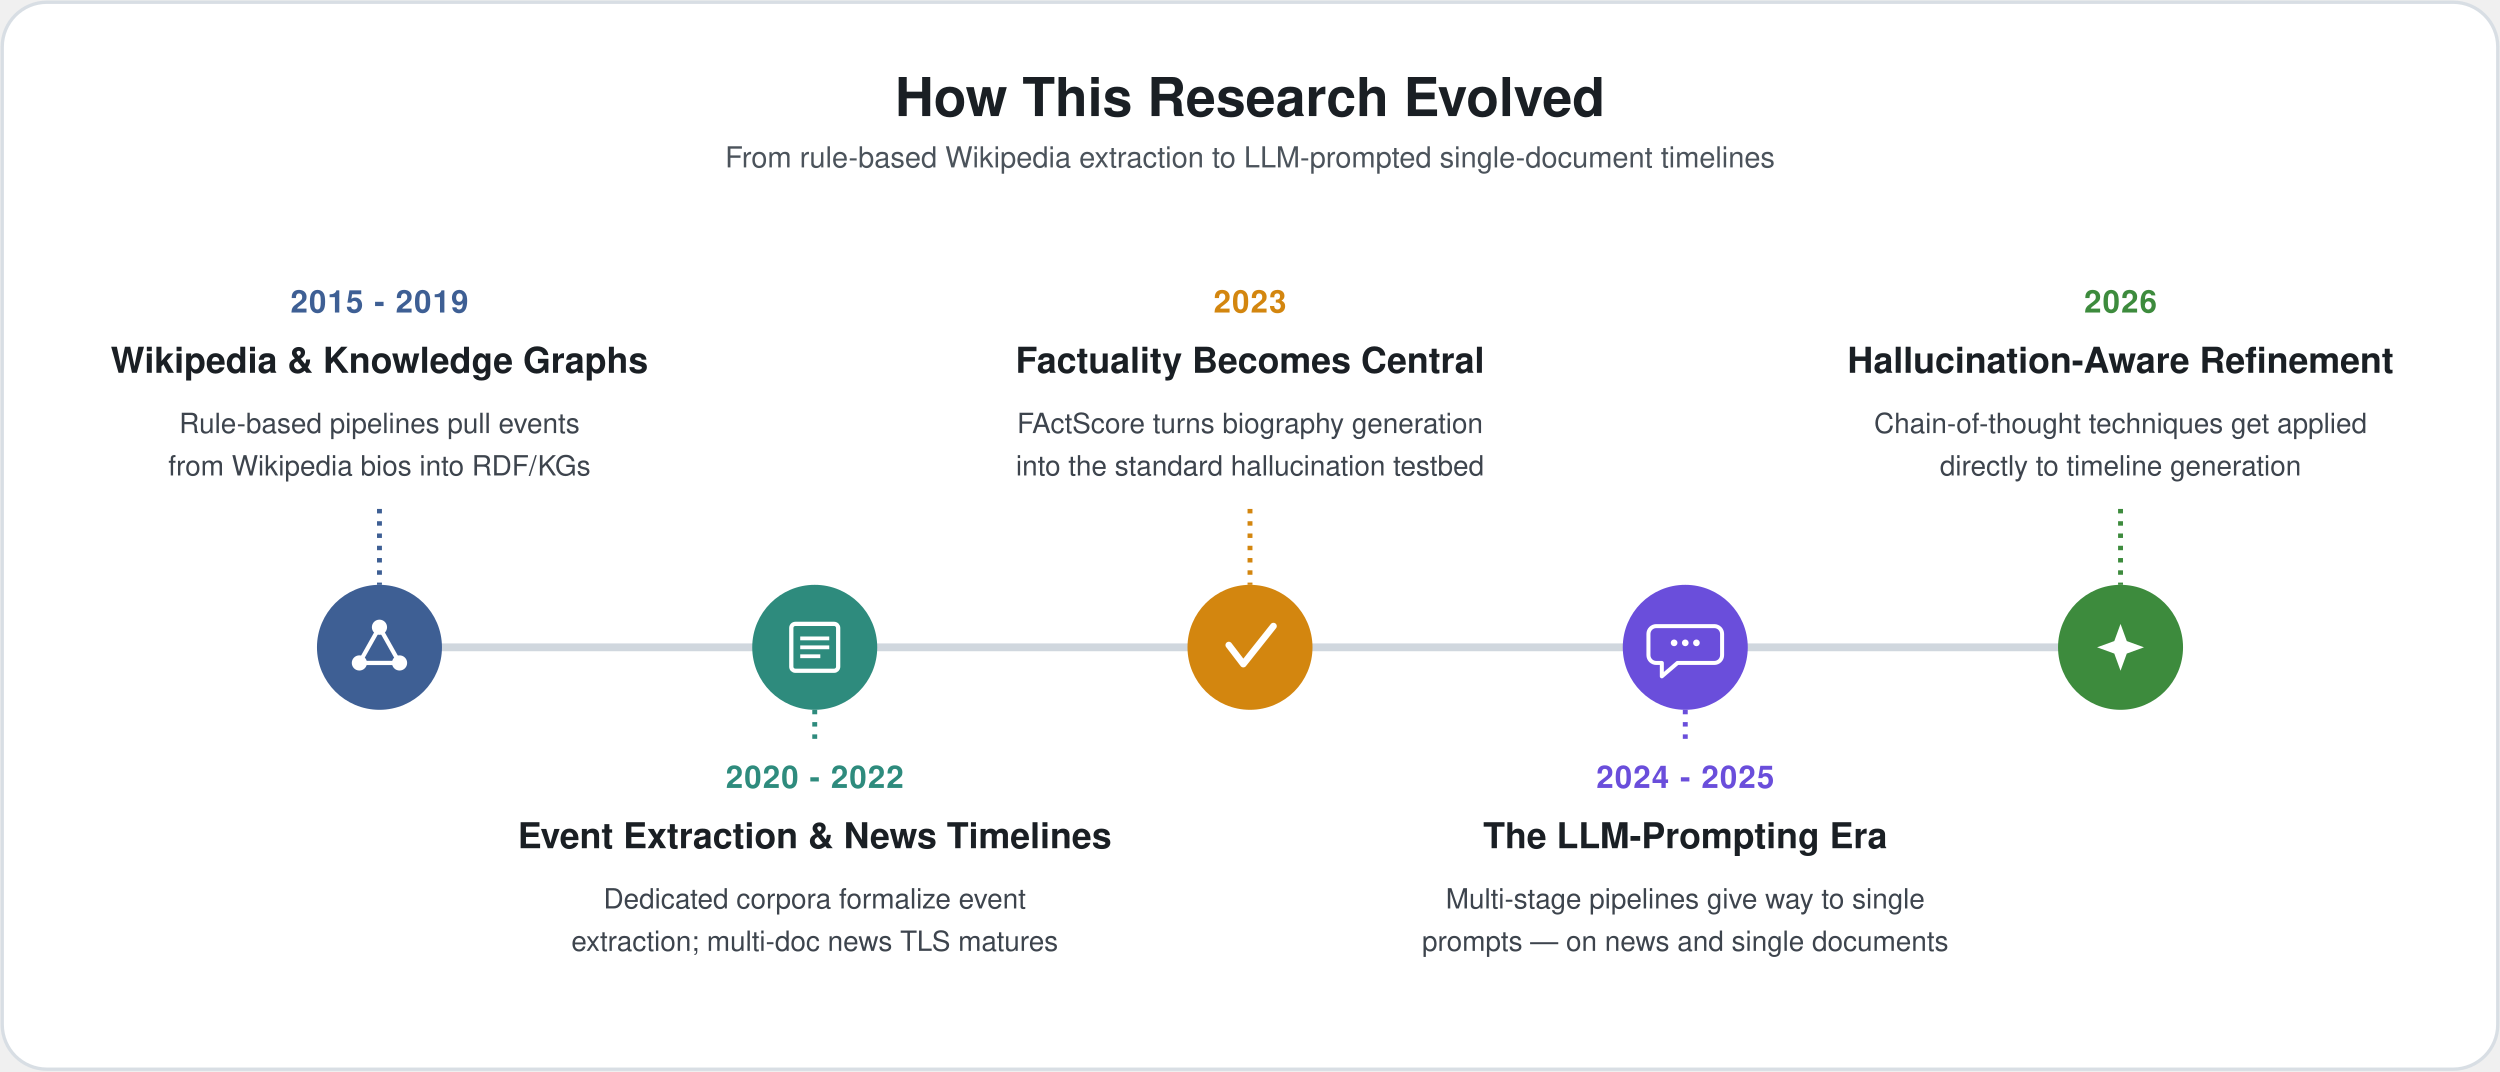
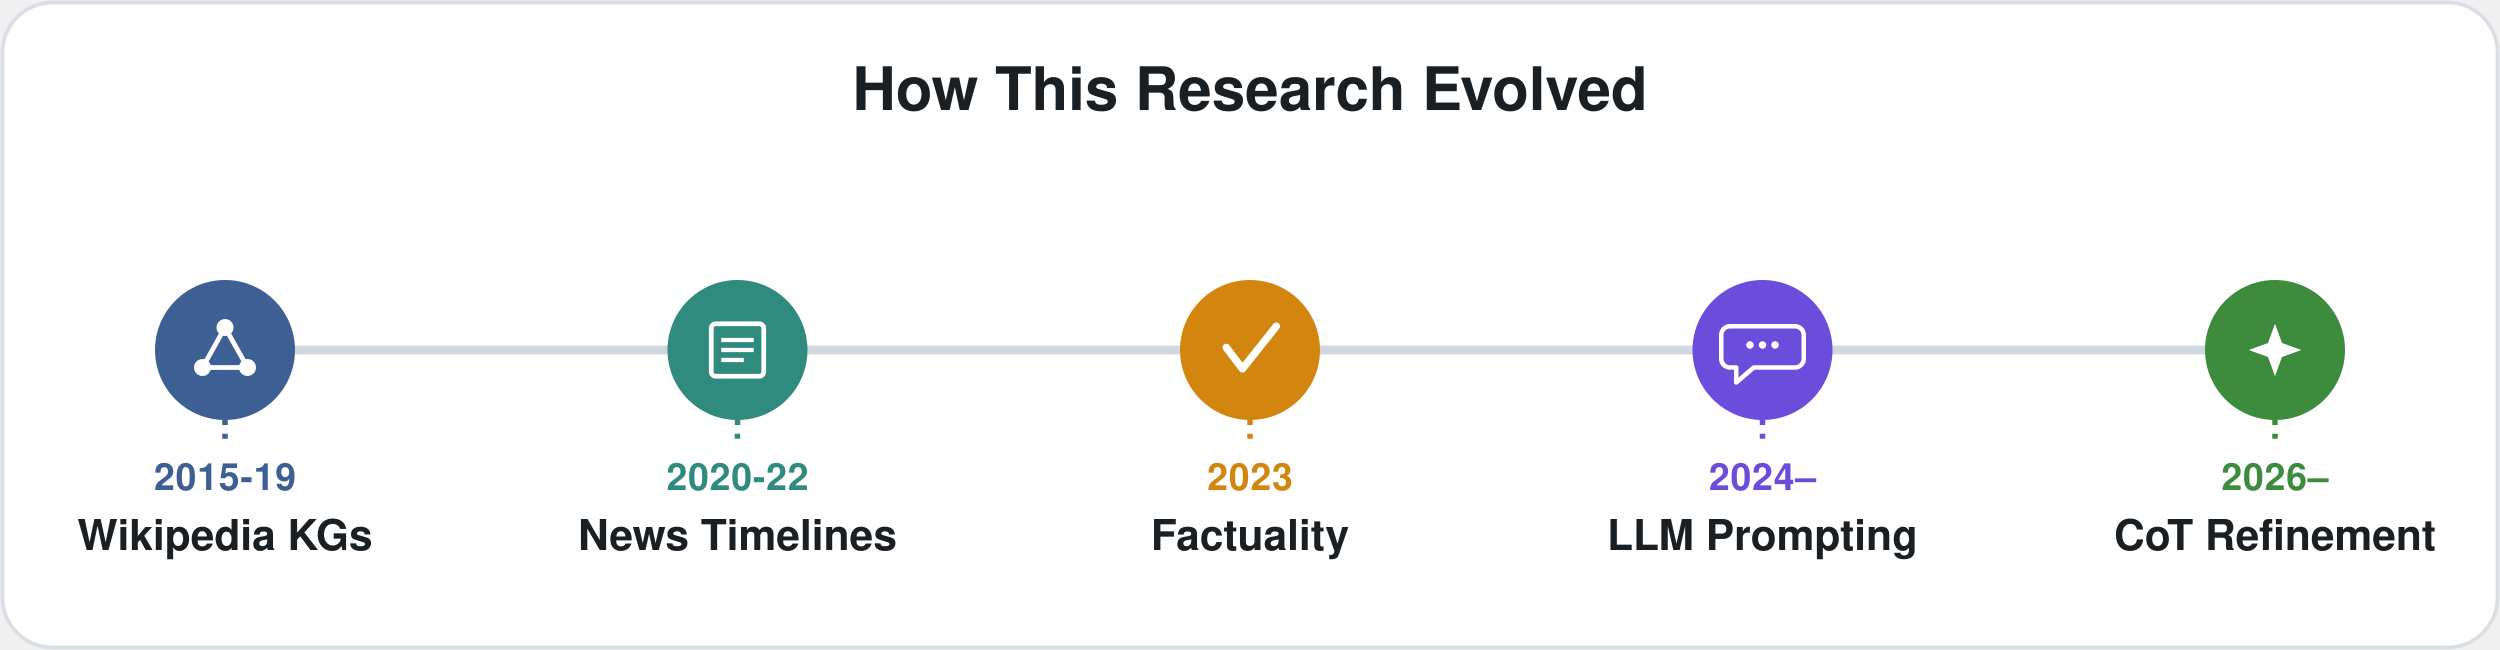
- <svg xmlns="http://www.w3.org/2000/svg" viewBox="0 0 1120 480" role="img" aria-label="Timeline of research evolution in biographical timeline generation, 2015 to 2026">
-   <rect x="1" y="1" width="1118" height="478" rx="20" fill="#ffffff" stroke="#d8dee4" stroke-width="1.5" />
-   <text x="560.0" y="52" text-anchor="middle" font-family="Helvetica, Arial, sans-serif" font-size="24" font-weight="700" fill="#1a1f24">How This Research Evolved</text>
-   <text x="560.0" y="75" text-anchor="middle" font-family="Helvetica, Arial, sans-serif" font-size="13" fill="#4b535b">From rule-based Wikipedia extraction to LLM-prompted single-document timelines</text>
-   <line x1="155" y1="290" x2="965" y2="290" stroke="#d0d7de" stroke-width="3.5" />
-   <line x1="170.0" y1="228" x2="170.0" y2="262" stroke="#3E5F94" stroke-width="2.2" stroke-dasharray="2,3.5" />
-   <circle cx="170.0" cy="290" r="28" fill="#3E5F94" />
-   <circle cx="161.0" cy="297" r="3.4" fill="white" />
-   <circle cx="179.0" cy="297" r="3.4" fill="white" />
-   <circle cx="170.0" cy="281" r="3.4" fill="white" />
-   <line x1="161.0" y1="297" x2="170.0" y2="281" stroke="white" stroke-width="1.9" />
-   <line x1="179.0" y1="297" x2="170.0" y2="281" stroke="white" stroke-width="1.9" />
-   <line x1="161.0" y1="297" x2="179.0" y2="297" stroke="white" stroke-width="1.9" />
-   <text x="170.0" y="140" text-anchor="middle" font-family="Helvetica, Arial, sans-serif" font-size="14" font-weight="700" fill="#3E5F94" letter-spacing="0.5">2015 - 2019</text>
-   <text x="170.0" y="167" text-anchor="middle" font-family="Helvetica, Arial, sans-serif" font-size="16" font-weight="700" fill="#1a1f24">Wikipedia &amp; Knowledge Graphs</text>
-   <text x="170.0" y="194" text-anchor="middle" font-family="Helvetica, Arial, sans-serif" font-size="12.5" fill="#3d444d">Rule-based pipelines pull events</text>
-   <text x="170.0" y="213" text-anchor="middle" font-family="Helvetica, Arial, sans-serif" font-size="12.5" fill="#3d444d">from Wikipedia bios into RDF/KGs</text>
-   <line x1="365.0" y1="318" x2="365.0" y2="331" stroke="#2E8B7D" stroke-width="2.2" stroke-dasharray="2,3.5" />
-   <circle cx="365.0" cy="290" r="28" fill="#2E8B7D" />
-   <rect x="354.5" y="279.5" width="21" height="21" rx="1.8" fill="none" stroke="white" stroke-width="1.9" />
-   <line x1="358.5" y1="286" x2="371.5" y2="286" stroke="white" stroke-width="1.7" />
-   <line x1="358.5" y1="290" x2="371.5" y2="290" stroke="white" stroke-width="1.7" />
-   <line x1="358.5" y1="294" x2="367.5" y2="294" stroke="white" stroke-width="1.7" />
-   <text x="365.0" y="353" text-anchor="middle" font-family="Helvetica, Arial, sans-serif" font-size="14" font-weight="700" fill="#2E8B7D" letter-spacing="0.5">2020 - 2022</text>
-   <text x="365.0" y="380" text-anchor="middle" font-family="Helvetica, Arial, sans-serif" font-size="16" font-weight="700" fill="#1a1f24">Event Extraction &amp; News Timelines</text>
-   <text x="365.0" y="407" text-anchor="middle" font-family="Helvetica, Arial, sans-serif" font-size="12.5" fill="#3d444d">Dedicated corpora formalize event</text>
-   <text x="365.0" y="426" text-anchor="middle" font-family="Helvetica, Arial, sans-serif" font-size="12.5" fill="#3d444d">extraction; multi-doc news TLS matures</text>
-   <line x1="560.0" y1="228" x2="560.0" y2="262" stroke="#D3860F" stroke-width="2.2" stroke-dasharray="2,3.5" />
-   <circle cx="560.0" cy="290" r="28" fill="#D3860F" />
-   <path d="M 550.5,289 L 557.0,297.5 L 570.5,280.5" fill="none" stroke="white" stroke-width="3" stroke-linecap="round" stroke-linejoin="round" />
-   <text x="560.0" y="140" text-anchor="middle" font-family="Helvetica, Arial, sans-serif" font-size="14" font-weight="700" fill="#D3860F" letter-spacing="0.5">2023</text>
-   <text x="560.0" y="167" text-anchor="middle" font-family="Helvetica, Arial, sans-serif" font-size="16" font-weight="700" fill="#1a1f24">Factuality Becomes Central</text>
-   <text x="560.0" y="194" text-anchor="middle" font-family="Helvetica, Arial, sans-serif" font-size="12.5" fill="#3d444d">FActScore turns biography generation</text>
-   <text x="560.0" y="213" text-anchor="middle" font-family="Helvetica, Arial, sans-serif" font-size="12.5" fill="#3d444d">into the standard hallucination testbed</text>
-   <line x1="755.0" y1="318" x2="755.0" y2="331" stroke="#6A4EDB" stroke-width="2.2" stroke-dasharray="2,3.5" />
-   <circle cx="755.0" cy="290" r="28" fill="#6A4EDB" />
-   <path d="M 742.0,280.5 h26 a3.5,3.5 0 0 1 3.5,3.5 v9.5 a3.5,3.5 0 0 1 -3.5,3.5 h-16.5 l-7,6 v-6 h-2.5 a3.5,3.5 0 0 1 -3.5,-3.5 v-9.5 a3.5,3.5 0 0 1 3.5,-3.5 z" fill="none" stroke="white" stroke-width="1.8" stroke-linejoin="round" />
-   <circle cx="750.0" cy="288" r="1.5" fill="white" />
-   <circle cx="755.0" cy="288" r="1.5" fill="white" />
-   <circle cx="760.0" cy="288" r="1.5" fill="white" />
-   <text x="755.0" y="353" text-anchor="middle" font-family="Helvetica, Arial, sans-serif" font-size="14" font-weight="700" fill="#6A4EDB" letter-spacing="0.5">2024 - 2025</text>
-   <text x="755.0" y="380" text-anchor="middle" font-family="Helvetica, Arial, sans-serif" font-size="16" font-weight="700" fill="#1a1f24">The LLM-Prompting Era</text>
-   <text x="755.0" y="407" text-anchor="middle" font-family="Helvetica, Arial, sans-serif" font-size="12.5" fill="#3d444d">Multi-stage pipelines give way to single</text>
-   <text x="755.0" y="426" text-anchor="middle" font-family="Helvetica, Arial, sans-serif" font-size="12.5" fill="#3d444d">prompts — on news and single documents</text>
-   <line x1="950.0" y1="228" x2="950.0" y2="262" stroke="#3D8B3D" stroke-width="2.2" stroke-dasharray="2,3.5" />
-   <circle cx="950.0" cy="290" r="28" fill="#3D8B3D" />
-   <path d="M 950.0,279.5 L 952.8,287.2 L 960.5,290.0 L 952.8,292.8 L 950.0,300.5 L 947.2,292.8 L 939.5,290.0 L 947.2,287.2 Z" fill="white" />
-   <text x="950.0" y="140" text-anchor="middle" font-family="Helvetica, Arial, sans-serif" font-size="14" font-weight="700" fill="#3D8B3D" letter-spacing="0.5">2026</text>
-   <text x="950.0" y="167" text-anchor="middle" font-family="Helvetica, Arial, sans-serif" font-size="16" font-weight="700" fill="#1a1f24">Hallucination-Aware Refinement</text>
-   <text x="950.0" y="194" text-anchor="middle" font-family="Helvetica, Arial, sans-serif" font-size="12.5" fill="#3d444d">Chain-of-thought techniques get applied</text>
-   <text x="950.0" y="213" text-anchor="middle" font-family="Helvetica, Arial, sans-serif" font-size="12.5" fill="#3d444d">directly to timeline generation</text>
+ <svg xmlns="http://www.w3.org/2000/svg" viewBox="0 0 1000 260" role="img" aria-label="Timeline of research evolution in biographical timeline generation, 2015 to present">
+   <rect x="1" y="1" width="998" height="258" rx="20" fill="#ffffff" stroke="#d8dee4" stroke-width="1.5" />
+   <text x="500.0" y="44" text-anchor="middle" font-family="Helvetica, Arial, sans-serif" font-size="24" font-weight="700" fill="#1a1f24">How This Research Evolved</text>
+   <line x1="65" y1="140" x2="935" y2="140" stroke="#d0d7de" stroke-width="3.5" />
+   <line x1="90.0" y1="168" x2="90.0" y2="178" stroke="#3E5F94" stroke-width="2.2" stroke-dasharray="2,3.5" />
+   <circle cx="90.0" cy="140" r="28" fill="#3E5F94" />
+   <circle cx="81.0" cy="147" r="3.4" fill="white" />
+   <circle cx="99.0" cy="147" r="3.4" fill="white" />
+   <circle cx="90.0" cy="131" r="3.4" fill="white" />
+   <line x1="81.0" y1="147" x2="90.0" y2="131" stroke="white" stroke-width="1.9" />
+   <line x1="99.0" y1="147" x2="90.0" y2="131" stroke="white" stroke-width="1.9" />
+   <line x1="81.0" y1="147" x2="99.0" y2="147" stroke="white" stroke-width="1.9" />
+   <text x="90.0" y="196" text-anchor="middle" font-family="Helvetica, Arial, sans-serif" font-size="15" font-weight="700" fill="#3E5F94" letter-spacing="0.3">2015-19</text>
+   <text x="90.0" y="220" text-anchor="middle" font-family="Helvetica, Arial, sans-serif" font-size="17" font-weight="700" fill="#1a1f24">Wikipedia KGs</text>
+   <line x1="295.0" y1="168" x2="295.0" y2="178" stroke="#2E8B7D" stroke-width="2.2" stroke-dasharray="2,3.5" />
+   <circle cx="295.0" cy="140" r="28" fill="#2E8B7D" />
+   <rect x="284.5" y="129.5" width="21" height="21" rx="1.8" fill="none" stroke="white" stroke-width="1.9" />
+   <line x1="288.5" y1="136" x2="301.5" y2="136" stroke="white" stroke-width="1.7" />
+   <line x1="288.5" y1="140" x2="301.5" y2="140" stroke="white" stroke-width="1.7" />
+   <line x1="288.5" y1="144" x2="297.5" y2="144" stroke="white" stroke-width="1.7" />
+   <text x="295.0" y="196" text-anchor="middle" font-family="Helvetica, Arial, sans-serif" font-size="15" font-weight="700" fill="#2E8B7D" letter-spacing="0.3">2020-22</text>
+   <text x="295.0" y="220" text-anchor="middle" font-family="Helvetica, Arial, sans-serif" font-size="17" font-weight="700" fill="#1a1f24">News Timelines</text>
+   <line x1="500.0" y1="168" x2="500.0" y2="178" stroke="#D3860F" stroke-width="2.2" stroke-dasharray="2,3.5" />
+   <circle cx="500.0" cy="140" r="28" fill="#D3860F" />
+   <path d="M 490.5,139 L 497.0,147.5 L 510.5,130.5" fill="none" stroke="white" stroke-width="3" stroke-linecap="round" stroke-linejoin="round" />
+   <text x="500.0" y="196" text-anchor="middle" font-family="Helvetica, Arial, sans-serif" font-size="15" font-weight="700" fill="#D3860F" letter-spacing="0.3">2023</text>
+   <text x="500.0" y="220" text-anchor="middle" font-family="Helvetica, Arial, sans-serif" font-size="17" font-weight="700" fill="#1a1f24">Factuality</text>
+   <line x1="705.0" y1="168" x2="705.0" y2="178" stroke="#6A4EDB" stroke-width="2.2" stroke-dasharray="2,3.5" />
+   <circle cx="705.0" cy="140" r="28" fill="#6A4EDB" />
+   <path d="M 692.0,130.5 h26 a3.5,3.5 0 0 1 3.5,3.5 v9.5 a3.5,3.5 0 0 1 -3.5,3.5 h-16.5 l-7,6 v-6 h-2.5 a3.5,3.5 0 0 1 -3.5,-3.5 v-9.5 a3.5,3.5 0 0 1 3.5,-3.5 z" fill="none" stroke="white" stroke-width="1.8" stroke-linejoin="round" />
+   <circle cx="700.0" cy="138" r="1.5" fill="white" />
+   <circle cx="705.0" cy="138" r="1.5" fill="white" />
+   <circle cx="710.0" cy="138" r="1.5" fill="white" />
+   <text x="705.0" y="196" text-anchor="middle" font-family="Helvetica, Arial, sans-serif" font-size="15" font-weight="700" fill="#6A4EDB" letter-spacing="0.3">2024–</text>
+   <text x="705.0" y="220" text-anchor="middle" font-family="Helvetica, Arial, sans-serif" font-size="17" font-weight="700" fill="#1a1f24">LLM Prompting</text>
+   <line x1="910.0" y1="168" x2="910.0" y2="178" stroke="#3D8B3D" stroke-width="2.2" stroke-dasharray="2,3.5" />
+   <circle cx="910.0" cy="140" r="28" fill="#3D8B3D" />
+   <path d="M 910.0,129.5 L 912.8,137.2 L 920.5,140.0 L 912.8,142.8 L 910.0,150.5 L 907.2,142.8 L 899.5,140.0 L 907.2,137.2 Z" fill="white" />
+   <text x="910.0" y="196" text-anchor="middle" font-family="Helvetica, Arial, sans-serif" font-size="15" font-weight="700" fill="#3D8B3D" letter-spacing="0.3">2026–</text>
+   <text x="910.0" y="220" text-anchor="middle" font-family="Helvetica, Arial, sans-serif" font-size="17" font-weight="700" fill="#1a1f24">CoT Refinement</text>
</svg>
